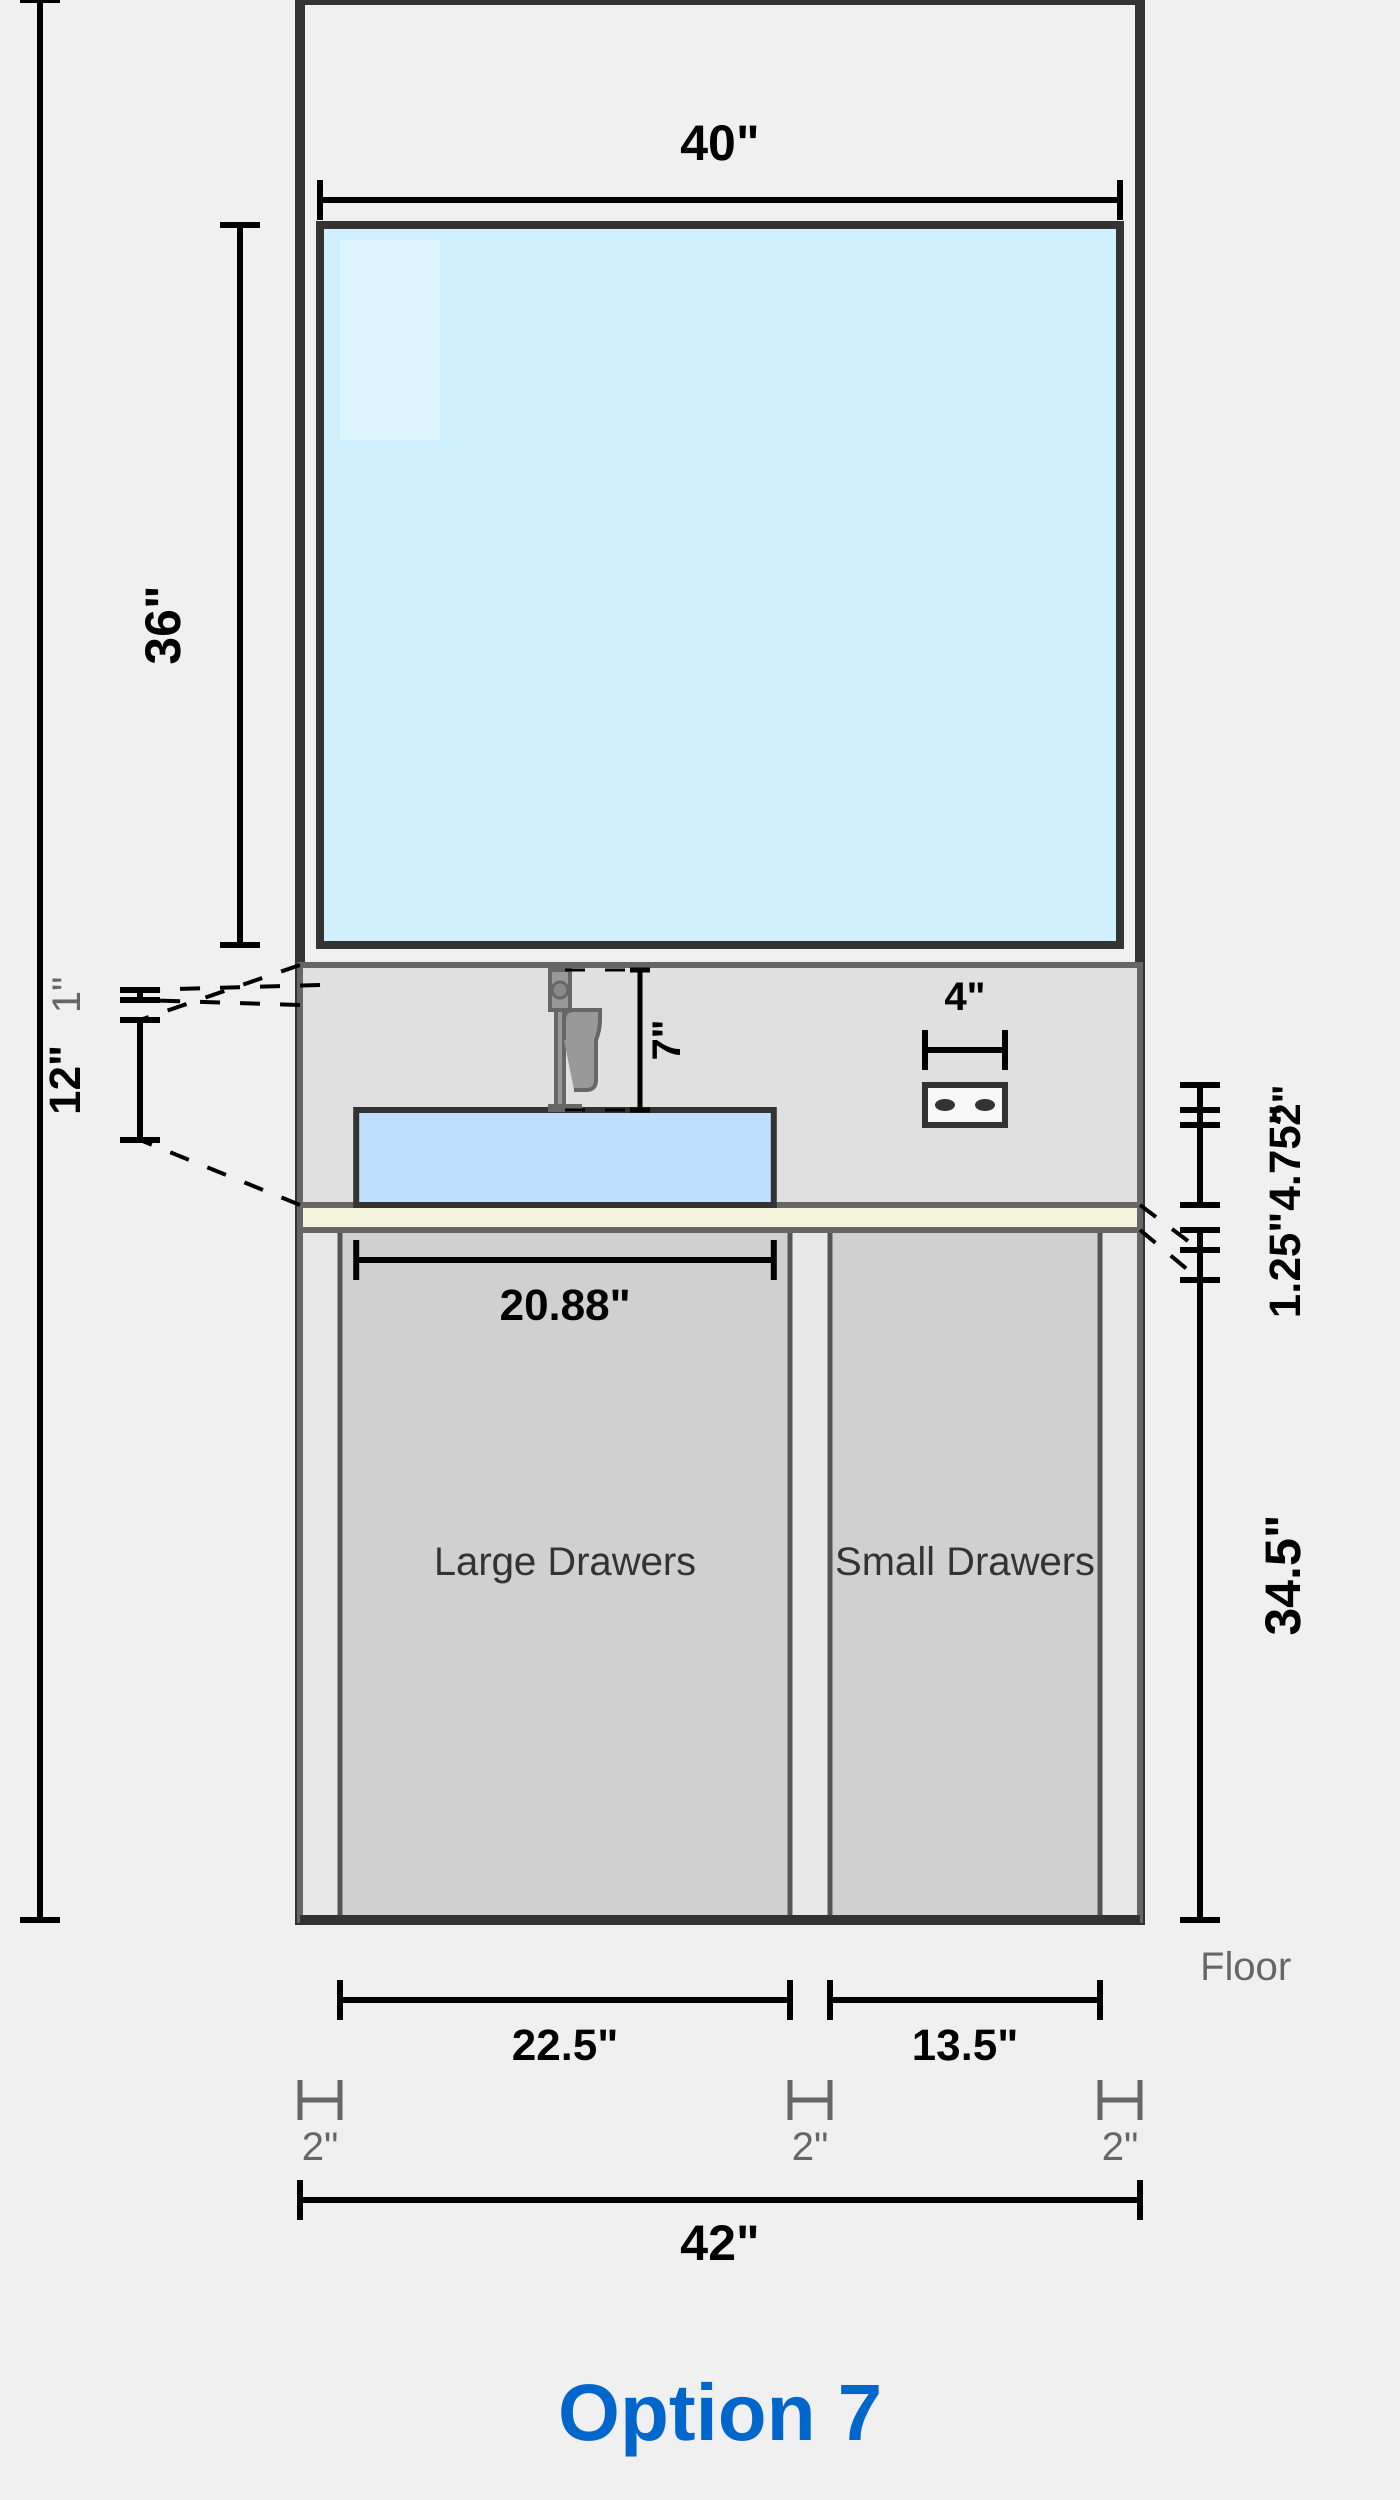
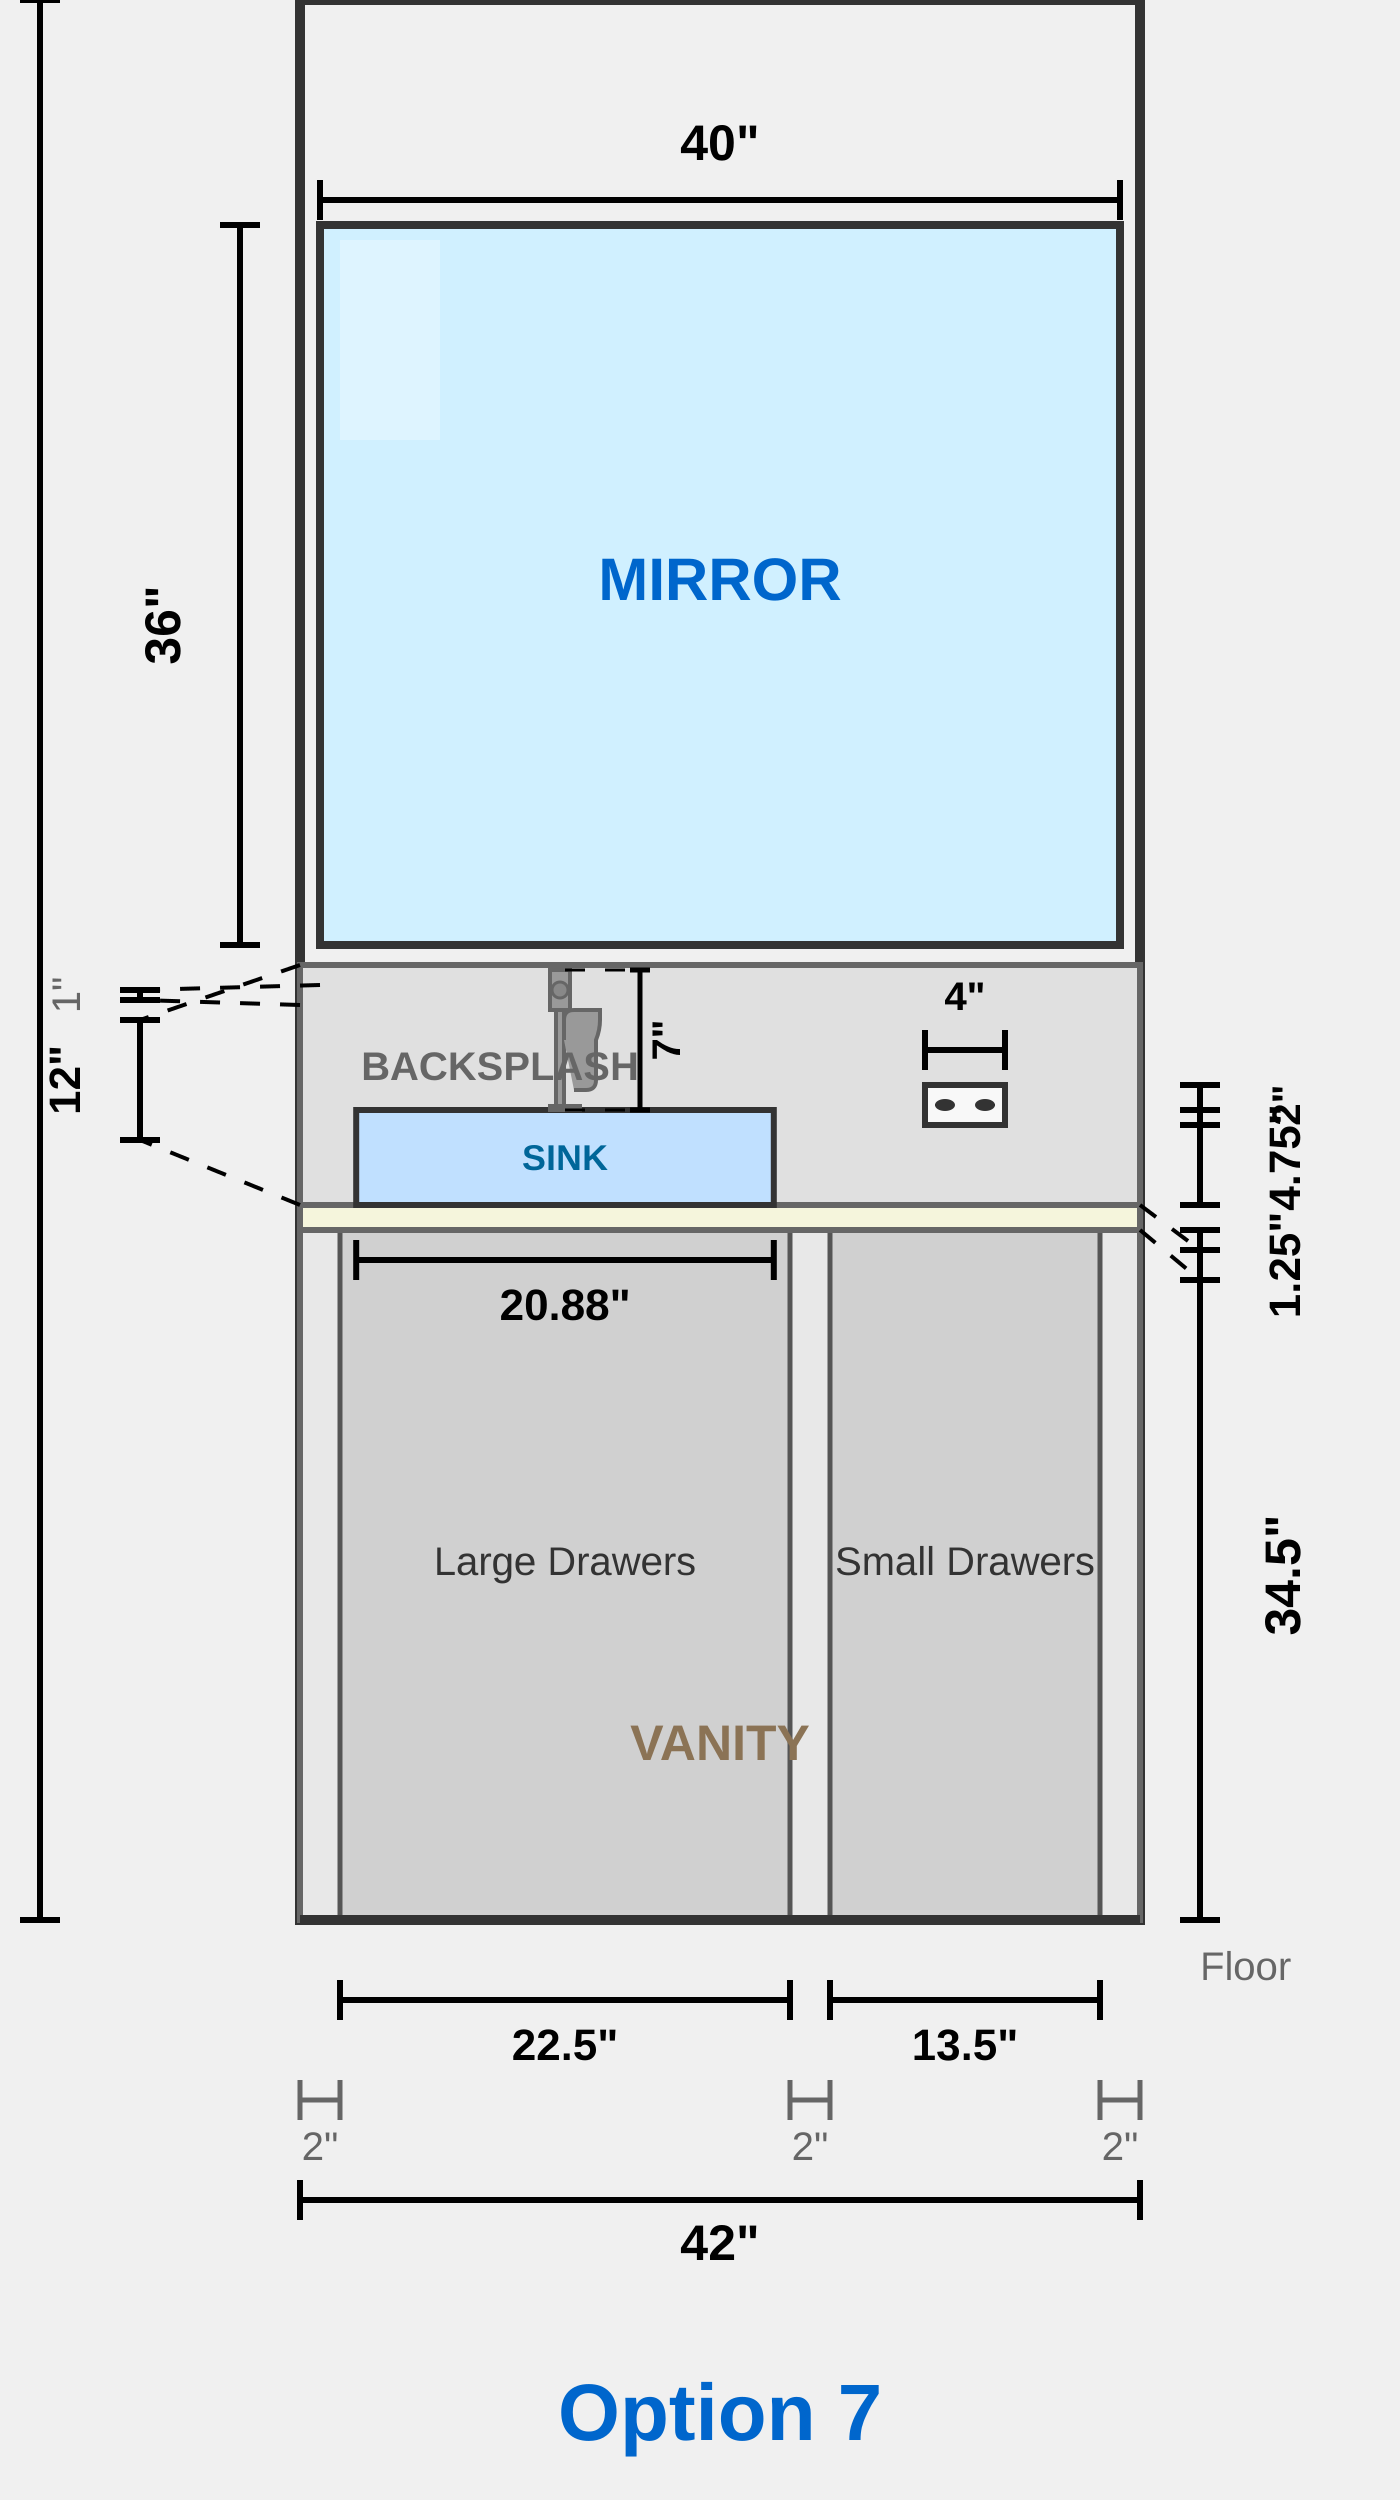
<svg xmlns="http://www.w3.org/2000/svg" viewBox="-15 0 70 125" style="border: 1px solid #ccc; background: white;">
  <rect x="0" y="0" width="42" height="96" fill="none" stroke="#333" stroke-width="0.5" />
  <rect x="0" y="61.5" width="42" height="34.5" fill="#e8e8e8" stroke="#666" stroke-width="0.3" />
  <rect x="2" y="61.5" width="22.5" height="34.5" fill="#d0d0d0" stroke="#555" stroke-width="0.25" />
  <rect x="26.5" y="61.5" width="13.5" height="34.5" fill="#d0d0d0" stroke="#555" stroke-width="0.25" />
  <rect x="1" y="11.25" width="40" height="36" fill="#d0f0ff" stroke="#333" stroke-width="0.4" />
  <rect x="2" y="12" width="5" height="10" fill="#ffffff" opacity="0.3" stroke="none" />
  <rect x="0" y="48.25" width="42" height="12" fill="#e0e0e0" stroke="#666" stroke-width="0.3" />
  <rect x="31.25" y="54.25" width="4" height="2" fill="#f8f8f8" stroke="#333" stroke-width="0.3" />
  <ellipse cx="32.25" cy="55.25" rx="0.5" ry="0.3" fill="#333" />
  <ellipse cx="34.25" cy="55.25" rx="0.5" ry="0.3" fill="#333" />
  <line x1="32.25" y1="55.25" x2="31.75" y2="55.25" stroke="#333" stroke-width="0.1" />
  <line x1="34.25" y1="55.25" x2="34.75" y2="55.25" stroke="#333" stroke-width="0.1" />
  <rect x="0" y="60.25" width="42" height="1.25" fill="#f5f5dc" stroke="#666" stroke-width="0.3" />
  <rect x="2.81" y="55.5" width="20.88" height="4.75" fill="#c0e0ff" stroke="#333" stroke-width="0.3" />
  <rect x="12.5" y="55.3" width="1.5" height="0.2" fill="#999" stroke="#666" stroke-width="0.2" />
  <rect x="12.8" y="50.5" width="0.4" height="4.8" fill="#999" stroke="#666" stroke-width="0.2" />
  <rect x="12.5" y="48.5" width="1" height="2" fill="#999" stroke="#666" stroke-width="0.2" />
  <path d="M 13.2 52 L 13.2 51 Q 13.2 50.5 13.7 50.5 L 15 50.5 L 15 51 Q 15 51.5 14.8 52 L 14.8 54 Q 14.8 54.5 14.3 54.5 L 13.7 54.5" fill="#999" stroke="#666" stroke-width="0.2" />
  <circle cx="13" cy="49.5" r="0.4" fill="#888" stroke="#666" stroke-width="0.15" />
  <text x="13.25" y="78.75" font-family="Arial, sans-serif" font-size="2" text-anchor="middle" fill="#333">Large Drawers</text>
  <text x="33.25" y="78.75" font-family="Arial, sans-serif" font-size="2" text-anchor="middle" fill="#333">Small Drawers</text>
+   <text x="21" y="30" font-family="Arial, sans-serif" font-size="3" text-anchor="middle" fill="#0066cc" font-weight="bold">MIRROR</text>
+   <text x="10" y="54" font-family="Arial, sans-serif" font-size="2" text-anchor="middle" fill="#666" font-weight="bold">BACKSPLASH</text>
+   <text x="13.25" y="58.5" font-family="Arial, sans-serif" font-size="1.8" text-anchor="middle" fill="#006699" font-weight="bold">SINK</text>
+   <text x="21" y="88" font-family="Arial, sans-serif" font-size="2.5" text-anchor="middle" fill="#8b7355" font-weight="bold">VANITY</text>
  <line x1="-13" y1="0" x2="-13" y2="96" stroke="#000" stroke-width="0.3" />
  <line x1="-12" y1="0" x2="-14" y2="0" stroke="#000" stroke-width="0.3" />
  <line x1="-12" y1="96" x2="-14" y2="96" stroke="#000" stroke-width="0.3" />
  <text x="-16" y="48" font-family="Arial, sans-serif" font-size="3" text-anchor="middle" fill="#000" font-weight="bold" transform="rotate(-90 -16 48)">96" (8')</text>
  <line x1="-8" y1="51" x2="-8" y2="57" stroke="#000" stroke-width="0.3" />
  <line x1="-9" y1="51" x2="-7" y2="51" stroke="#000" stroke-width="0.3" />
  <line x1="-9" y1="57" x2="-7" y2="57" stroke="#000" stroke-width="0.3" />
  <line x1="0" y1="48.25" x2="-8" y2="51" stroke="#000" stroke-width="0.2" stroke-dasharray="1,1" />
  <line x1="0" y1="60.25" x2="-8" y2="57" stroke="#000" stroke-width="0.2" stroke-dasharray="1,1" />
  <text x="-11" y="54" font-family="Arial, sans-serif" font-size="2.2" text-anchor="middle" fill="#000" font-weight="bold" transform="rotate(-90 -11 54)">12"</text>
  <line x1="17" y1="48.5" x2="17" y2="55.5" stroke="#000" stroke-width="0.25" />
  <line x1="16.5" y1="48.5" x2="17.5" y2="48.5" stroke="#000" stroke-width="0.25" />
  <line x1="16.5" y1="55.5" x2="17.5" y2="55.5" stroke="#000" stroke-width="0.25" />
  <line x1="13.25" y1="48.5" x2="17" y2="48.5" stroke="#000" stroke-width="0.15" stroke-dasharray="1,1" />
  <line x1="13.25" y1="55.5" x2="17" y2="55.5" stroke="#000" stroke-width="0.15" stroke-dasharray="1,1" />
  <text x="19" y="52" font-family="Arial, sans-serif" font-size="2" text-anchor="middle" fill="#000" font-weight="bold" transform="rotate(-90 19 52)">7"</text>
  <line x1="-3" y1="11.25" x2="-3" y2="47.25" stroke="#000" stroke-width="0.3" />
  <line x1="-2" y1="11.25" x2="-4" y2="11.25" stroke="#000" stroke-width="0.3" />
  <line x1="-2" y1="47.25" x2="-4" y2="47.25" stroke="#000" stroke-width="0.3" />
  <text x="-6" y="31.25" font-family="Arial, sans-serif" font-size="2.5" text-anchor="middle" fill="#000" font-weight="bold" transform="rotate(-90 -6 31.25)">36"</text>
  <line x1="1" y1="10" x2="41" y2="10" stroke="#000" stroke-width="0.3" />
  <line x1="1" y1="9" x2="1" y2="11" stroke="#000" stroke-width="0.3" />
  <line x1="41" y1="9" x2="41" y2="11" stroke="#000" stroke-width="0.3" />
  <text x="21" y="8" font-family="Arial, sans-serif" font-size="2.5" text-anchor="middle" fill="#000" font-weight="bold">40"</text>
  <line x1="-8" y1="49.5" x2="-8" y2="50" stroke="#000" stroke-width="0.3" />
  <line x1="-9" y1="49.5" x2="-7" y2="49.5" stroke="#000" stroke-width="0.3" />
  <line x1="-9" y1="50" x2="-7" y2="50" stroke="#000" stroke-width="0.3" />
  <line x1="1" y1="49.25" x2="-8" y2="49.5" stroke="#000" stroke-width="0.2" stroke-dasharray="1,1" />
  <line x1="0" y1="50.25" x2="-8" y2="50" stroke="#000" stroke-width="0.2" stroke-dasharray="1,1" />
  <text x="-11" y="49.75" font-family="Arial, sans-serif" font-size="2" text-anchor="middle" fill="#666" transform="rotate(-90 -11 49.75)">1"</text>
  <line x1="31.25" y1="52.5" x2="35.25" y2="52.5" stroke="#000" stroke-width="0.3" />
  <line x1="31.25" y1="51.5" x2="31.25" y2="53.5" stroke="#000" stroke-width="0.3" />
  <line x1="35.25" y1="51.5" x2="35.25" y2="53.5" stroke="#000" stroke-width="0.3" />
  <text x="33.25" y="50.5" font-family="Arial, sans-serif" font-size="2" text-anchor="middle" fill="#000" font-weight="bold">4"</text>
  <line x1="45" y1="54.25" x2="45" y2="56.25" stroke="#000" stroke-width="0.3" />
  <line x1="44" y1="54.25" x2="46" y2="54.25" stroke="#000" stroke-width="0.3" />
  <line x1="44" y1="56.25" x2="46" y2="56.25" stroke="#000" stroke-width="0.3" />
  <text x="50" y="55.25" font-family="Arial, sans-serif" font-size="2" text-anchor="middle" fill="#000" font-weight="bold" transform="rotate(-90 50 55.25)">2"</text>
  <line x1="45" y1="61.5" x2="45" y2="96" stroke="#000" stroke-width="0.3" />
  <line x1="44" y1="61.5" x2="46" y2="61.5" stroke="#000" stroke-width="0.3" />
  <line x1="44" y1="96" x2="46" y2="96" stroke="#000" stroke-width="0.3" />
  <text x="50" y="78.75" font-family="Arial, sans-serif" font-size="2.5" text-anchor="middle" fill="#000" font-weight="bold" transform="rotate(-90 50 78.75)">34.5"</text>
  <line x1="45" y1="55.5" x2="45" y2="60.25" stroke="#000" stroke-width="0.3" />
  <line x1="44" y1="55.5" x2="46" y2="55.5" stroke="#000" stroke-width="0.3" />
  <line x1="44" y1="60.25" x2="46" y2="60.25" stroke="#000" stroke-width="0.3" />
  <text x="50" y="57.875" font-family="Arial, sans-serif" font-size="2.2" text-anchor="middle" fill="#000" font-weight="bold" transform="rotate(-90 50 57.875)">4.75"</text>
  <line x1="45" y1="62.5" x2="45" y2="64" stroke="#000" stroke-width="0.3" />
  <line x1="44" y1="62.5" x2="46" y2="62.5" stroke="#000" stroke-width="0.3" />
  <line x1="44" y1="64" x2="46" y2="64" stroke="#000" stroke-width="0.3" />
  <line x1="42" y1="60.25" x2="45" y2="62.5" stroke="#000" stroke-width="0.2" stroke-dasharray="1,1" />
  <line x1="42" y1="61.5" x2="45" y2="64" stroke="#000" stroke-width="0.2" stroke-dasharray="1,1" />
  <text x="50" y="63.25" font-family="Arial, sans-serif" font-size="2.2" text-anchor="middle" fill="#000" font-weight="bold" transform="rotate(-90 50 63.25)">1.25"</text>
  <line x1="0" y1="96" x2="42" y2="96" stroke="#333" stroke-width="0.5" />
  <text x="45" y="99" font-family="Arial, sans-serif" font-size="2" text-anchor="start" fill="#666">Floor</text>
  <line x1="2" y1="100" x2="24.5" y2="100" stroke="#000" stroke-width="0.3" />
  <line x1="2" y1="99" x2="2" y2="101" stroke="#000" stroke-width="0.3" />
  <line x1="24.5" y1="99" x2="24.5" y2="101" stroke="#000" stroke-width="0.3" />
  <text x="13.25" y="103" font-family="Arial, sans-serif" font-size="2.2" text-anchor="middle" fill="#000" font-weight="bold">22.5"</text>
  <line x1="26.5" y1="100" x2="40" y2="100" stroke="#000" stroke-width="0.3" />
  <line x1="26.5" y1="99" x2="26.5" y2="101" stroke="#000" stroke-width="0.3" />
  <line x1="40" y1="99" x2="40" y2="101" stroke="#000" stroke-width="0.3" />
  <text x="33.25" y="103" font-family="Arial, sans-serif" font-size="2.2" text-anchor="middle" fill="#000" font-weight="bold">13.5"</text>
  <line x1="0" y1="105" x2="2" y2="105" stroke="#666" stroke-width="0.25" />
  <line x1="0" y1="104" x2="0" y2="106" stroke="#666" stroke-width="0.25" />
  <line x1="2" y1="104" x2="2" y2="106" stroke="#666" stroke-width="0.25" />
  <text x="1" y="108" font-family="Arial, sans-serif" font-size="2" text-anchor="middle" fill="#666">2"</text>
  <line x1="24.5" y1="105" x2="26.5" y2="105" stroke="#666" stroke-width="0.25" />
  <line x1="24.5" y1="104" x2="24.5" y2="106" stroke="#666" stroke-width="0.25" />
  <line x1="26.5" y1="104" x2="26.5" y2="106" stroke="#666" stroke-width="0.25" />
  <text x="25.5" y="108" font-family="Arial, sans-serif" font-size="2" text-anchor="middle" fill="#666">2"</text>
  <line x1="40" y1="105" x2="42" y2="105" stroke="#666" stroke-width="0.25" />
  <line x1="40" y1="104" x2="40" y2="106" stroke="#666" stroke-width="0.25" />
  <line x1="42" y1="104" x2="42" y2="106" stroke="#666" stroke-width="0.25" />
  <text x="41" y="108" font-family="Arial, sans-serif" font-size="2" text-anchor="middle" fill="#666">2"</text>
  <line x1="0" y1="110" x2="42" y2="110" stroke="#000" stroke-width="0.3" />
  <line x1="0" y1="109" x2="0" y2="111" stroke="#000" stroke-width="0.3" />
  <line x1="42" y1="109" x2="42" y2="111" stroke="#000" stroke-width="0.3" />
  <text x="21" y="113" font-family="Arial, sans-serif" font-size="2.5" text-anchor="middle" fill="#000" font-weight="bold">42"</text>
  <line x1="2.81" y1="63" x2="23.69" y2="63" stroke="#000" stroke-width="0.3" />
  <line x1="2.81" y1="62" x2="2.81" y2="64" stroke="#000" stroke-width="0.3" />
  <line x1="23.69" y1="62" x2="23.69" y2="64" stroke="#000" stroke-width="0.3" />
  <text x="13.25" y="66" font-family="Arial, sans-serif" font-size="2.2" text-anchor="middle" fill="#000" font-weight="bold">20.88"</text>
  <text x="21" y="122" font-family="Arial, sans-serif" font-size="4" text-anchor="middle" fill="#0066cc" font-weight="bold">Option 7</text>
</svg>
